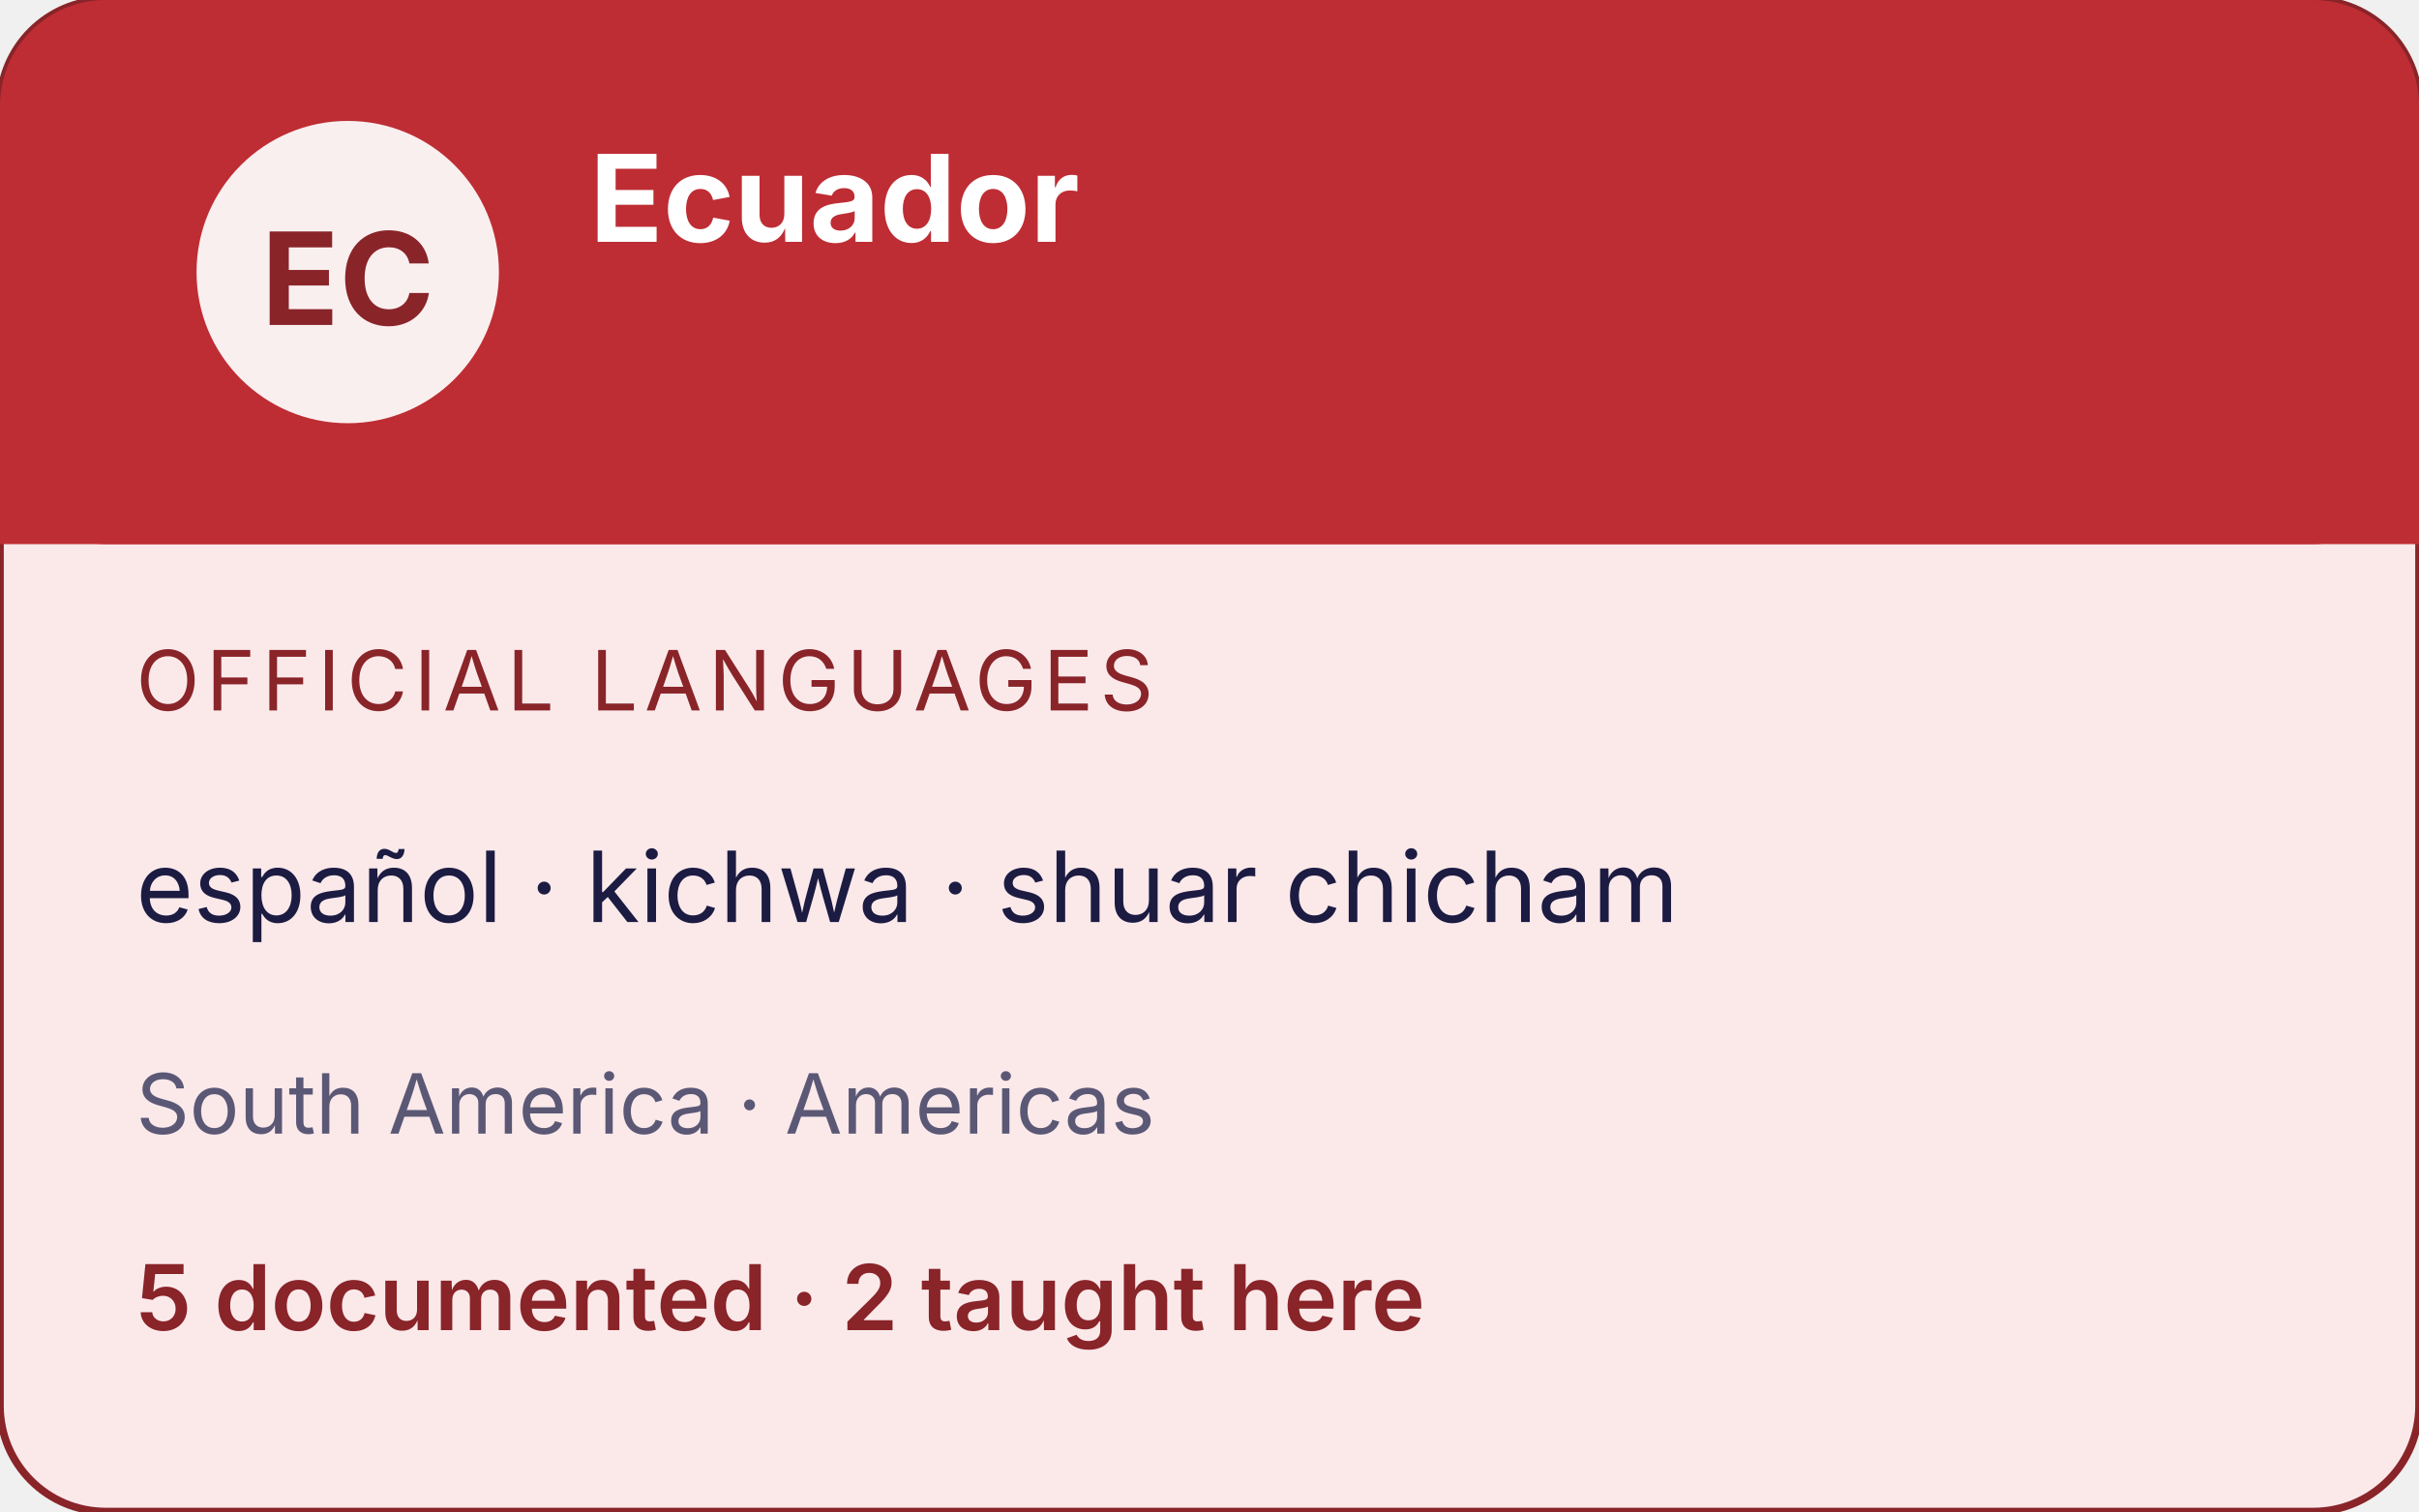
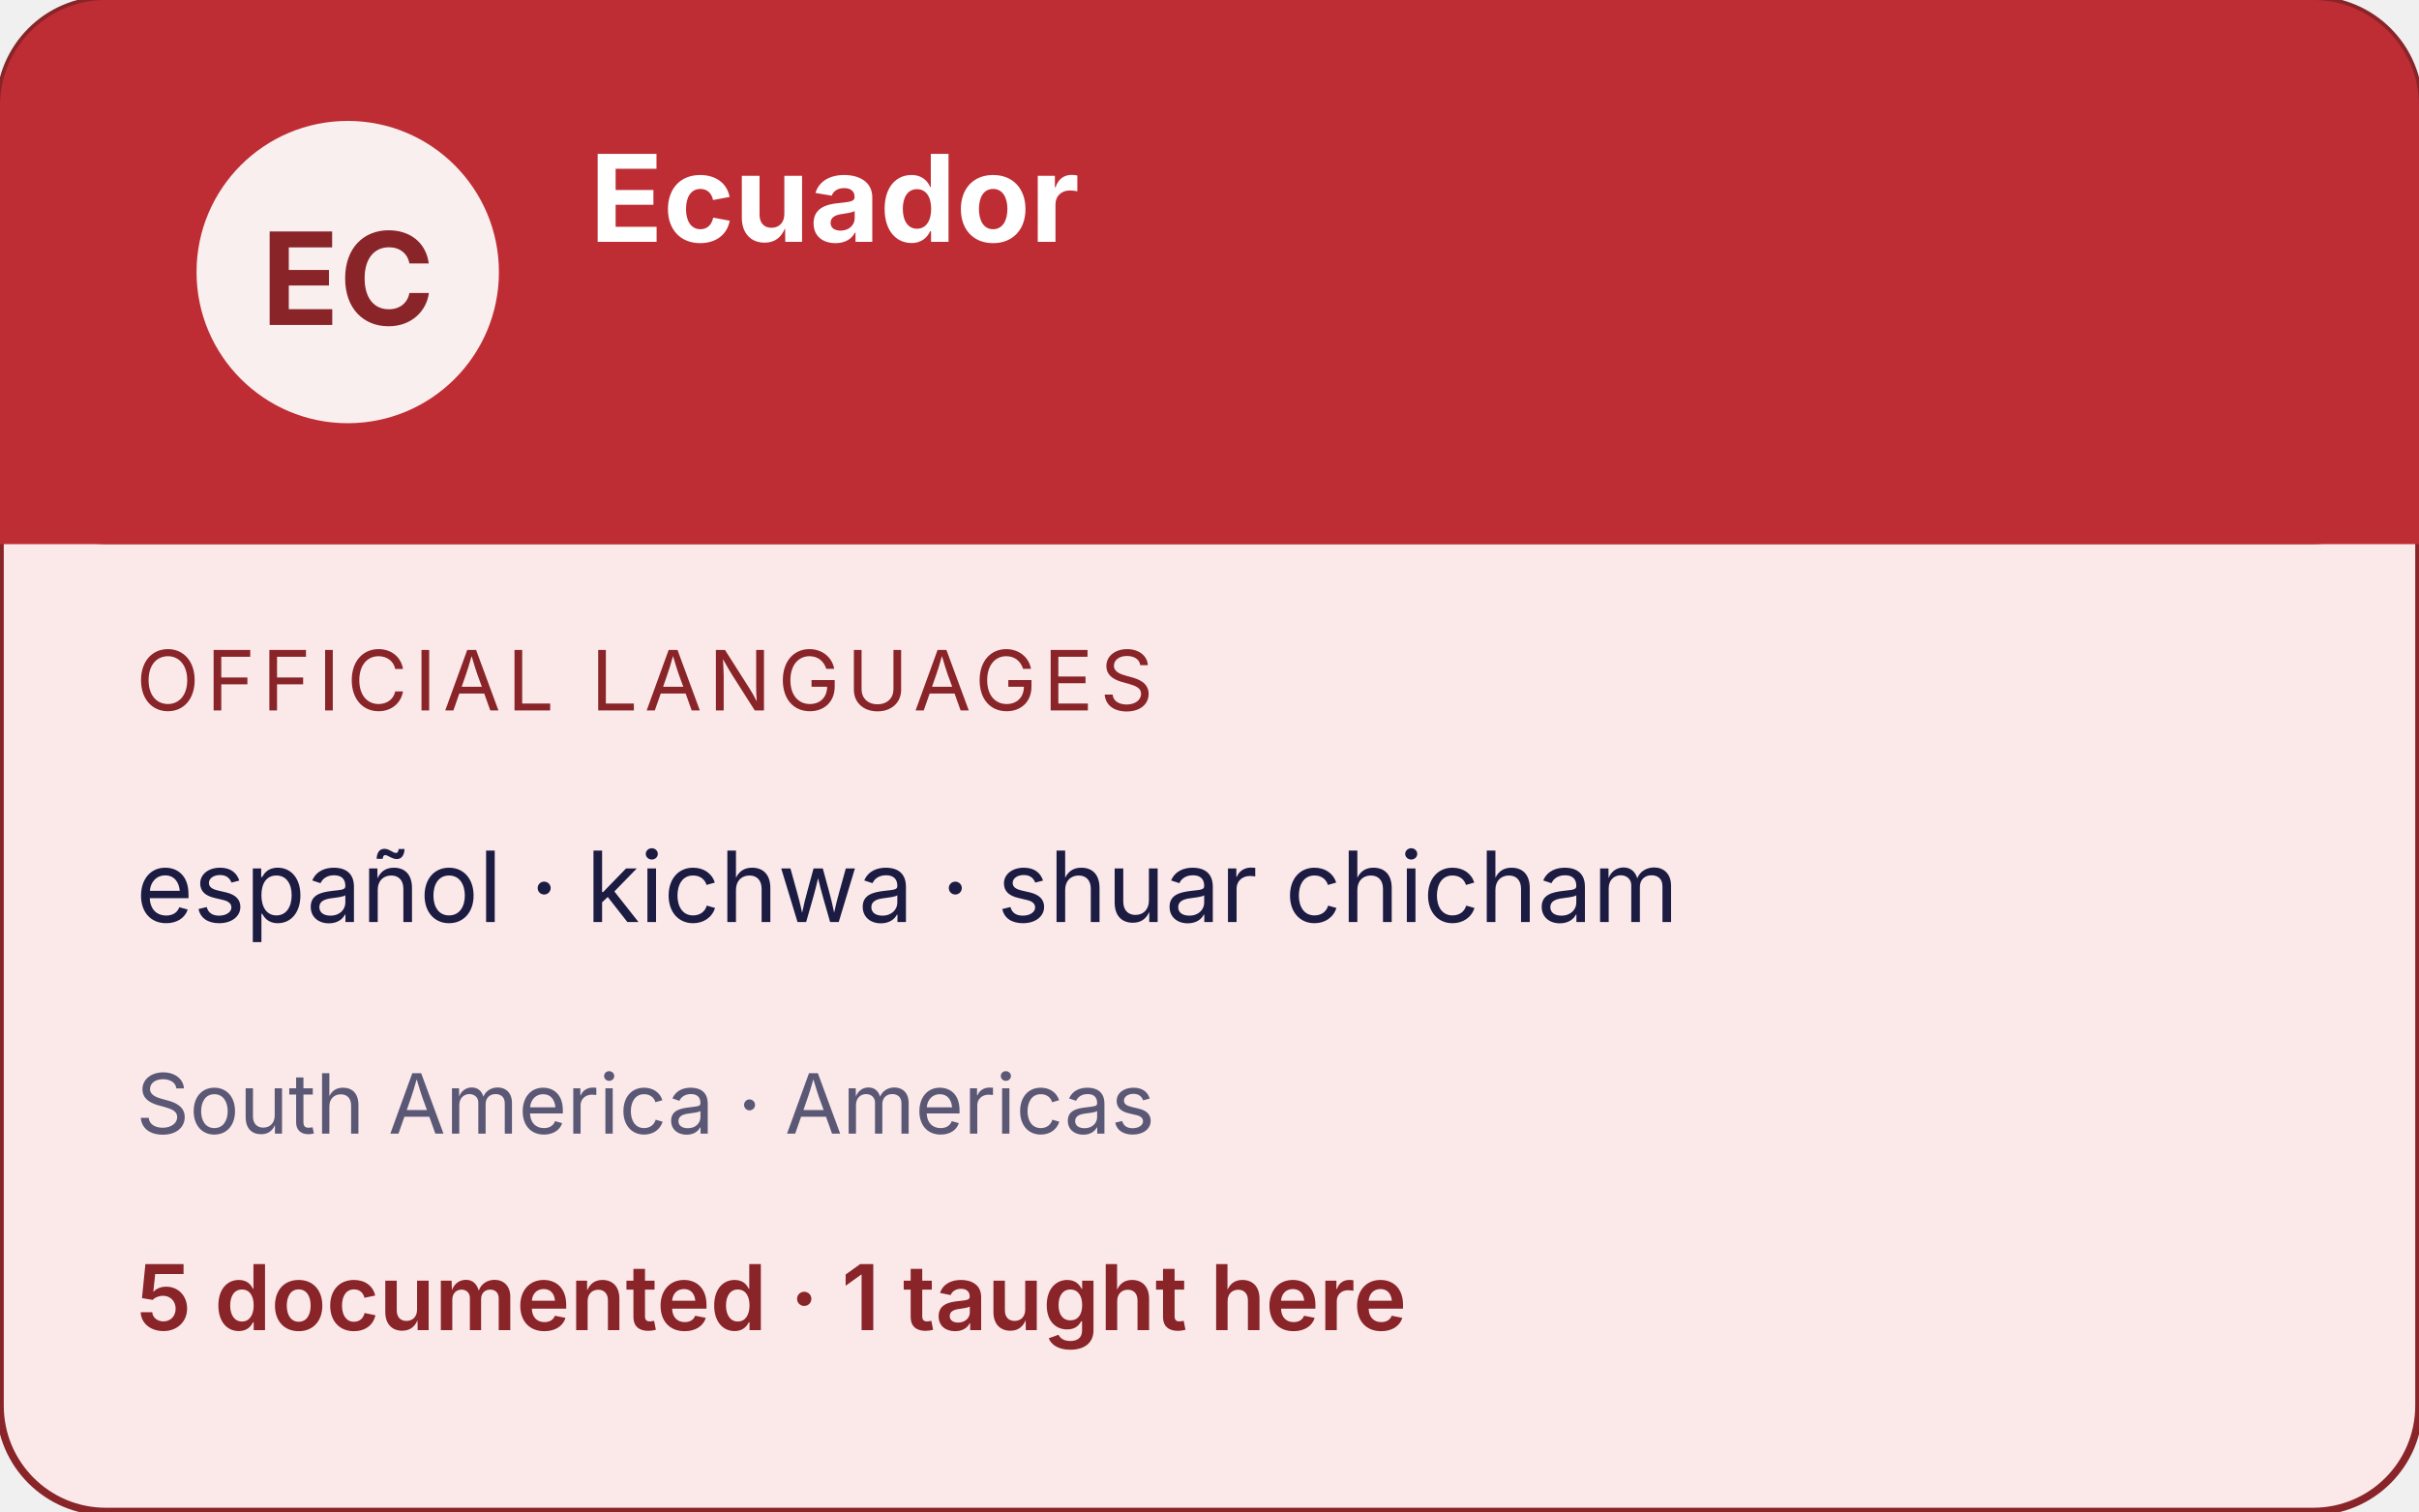
- <svg xmlns="http://www.w3.org/2000/svg" viewBox="0 0 320 200" width="320" height="200" role="img" aria-label="Ecuador (EC): español, kichwa, shuar chicham. 5 languages documented for this country, 2 of them have a course on EkGuru." font-family="system-ui,-apple-system,Segoe UI,sans-serif">
+ <svg xmlns="http://www.w3.org/2000/svg" viewBox="0 0 320 200" width="320" height="200" role="img" aria-label="Ecuador (EC): español, kichwa, shuar chicham. 5 languages documented for this country, 1 of them has a course on EkGuru." font-family="system-ui,-apple-system,Segoe UI,sans-serif">
  <rect width="320" height="200" rx="14" fill="hsl(357 70% 95%)" stroke="hsl(357 58% 34%)" stroke-width="1" />
  <rect width="320" height="72" rx="14" fill="hsl(357 62% 46%)" />
  <rect y="58" width="320" height="14" fill="hsl(357 62% 46%)" />
  <circle cx="46" cy="36" r="20" fill="#fff" opacity=".92" />
  <text x="46" y="43" text-anchor="middle" font-size="17" font-weight="700" fill="hsl(357 58% 34%)">EC</text>
  <text x="78" y="32" font-size="16" font-weight="700" fill="#fff">Ecuador</text>
  <text x="78" y="52" font-size="12" fill="#fff" opacity=".92" />
  <text x="18" y="94" font-size="11" letter-spacing=".08em" fill="hsl(357 58% 34%)">OFFICIAL LANGUAGES</text>
  <text x="18" y="122" font-size="13" fill="#1c1b42">español · kichwa · shuar chicham</text>
  <text x="18" y="150" font-size="11" fill="#5b5876">South America · Americas</text>
-   <text x="18" y="176" font-size="12" font-weight="600" fill="hsl(357 58% 34%)">5 documented · 2 taught here</text>
+   <text x="18" y="176" font-size="12" font-weight="600" fill="hsl(357 58% 34%)">5 documented · 1 taught here</text>
</svg>
